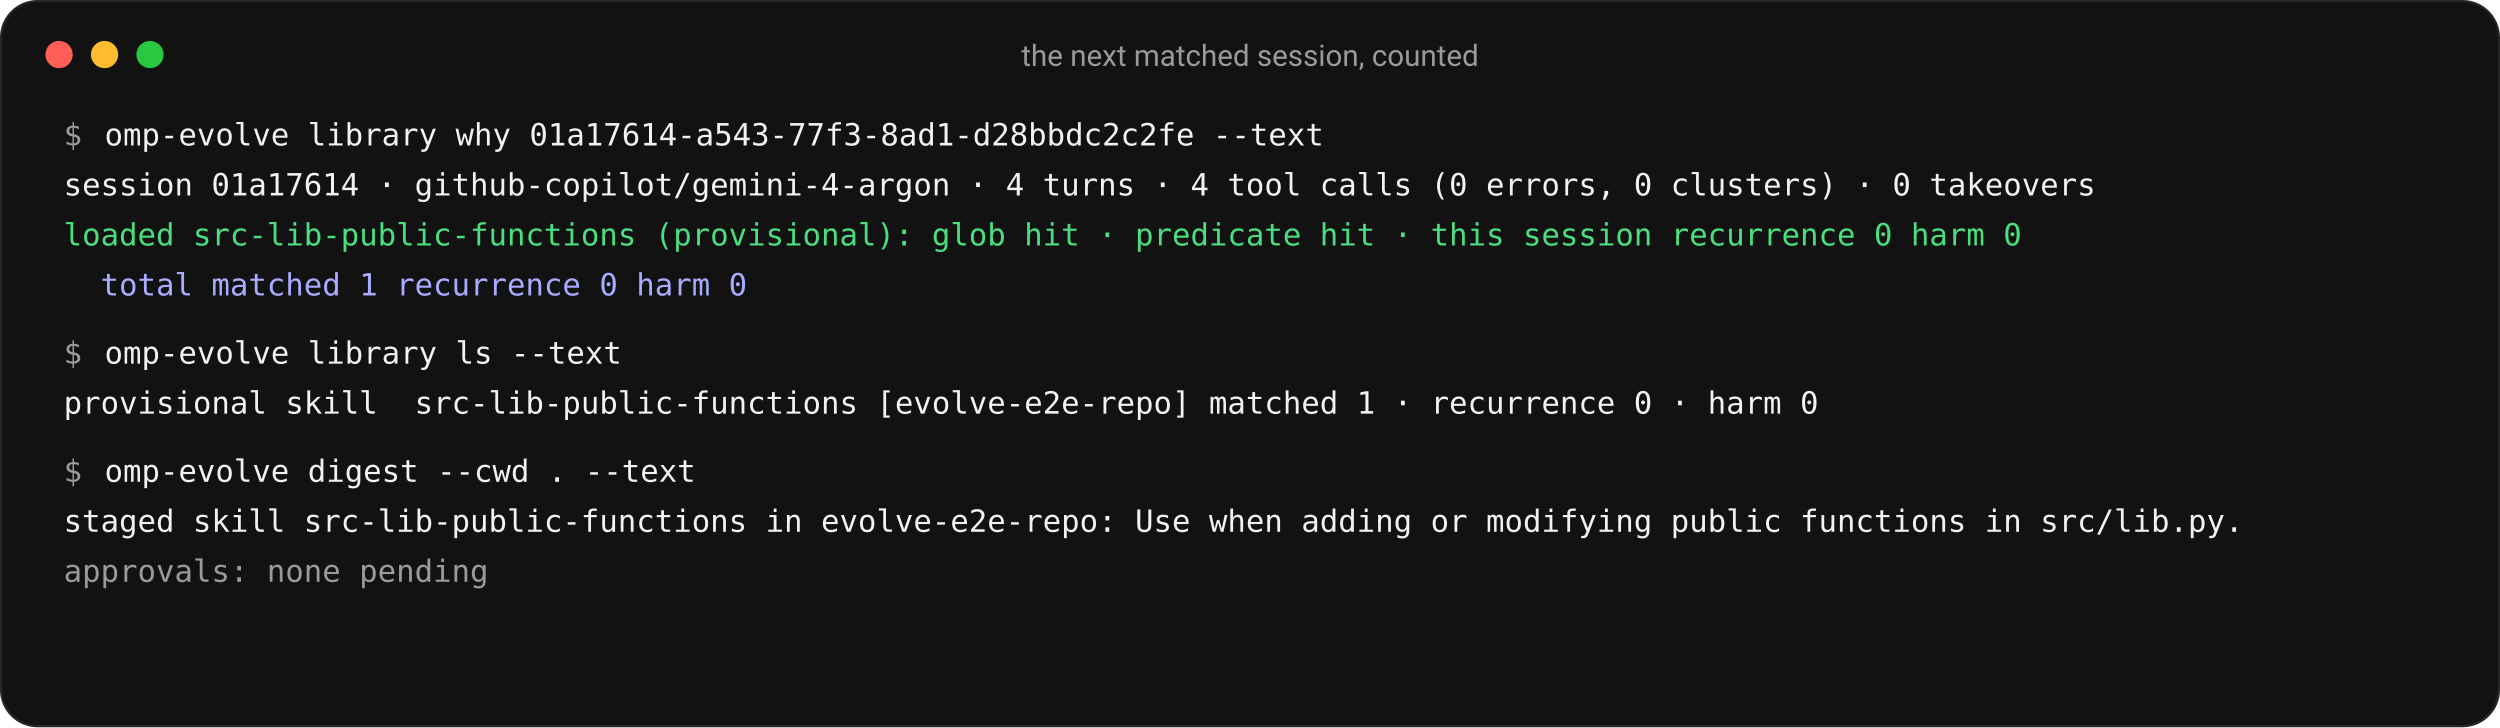
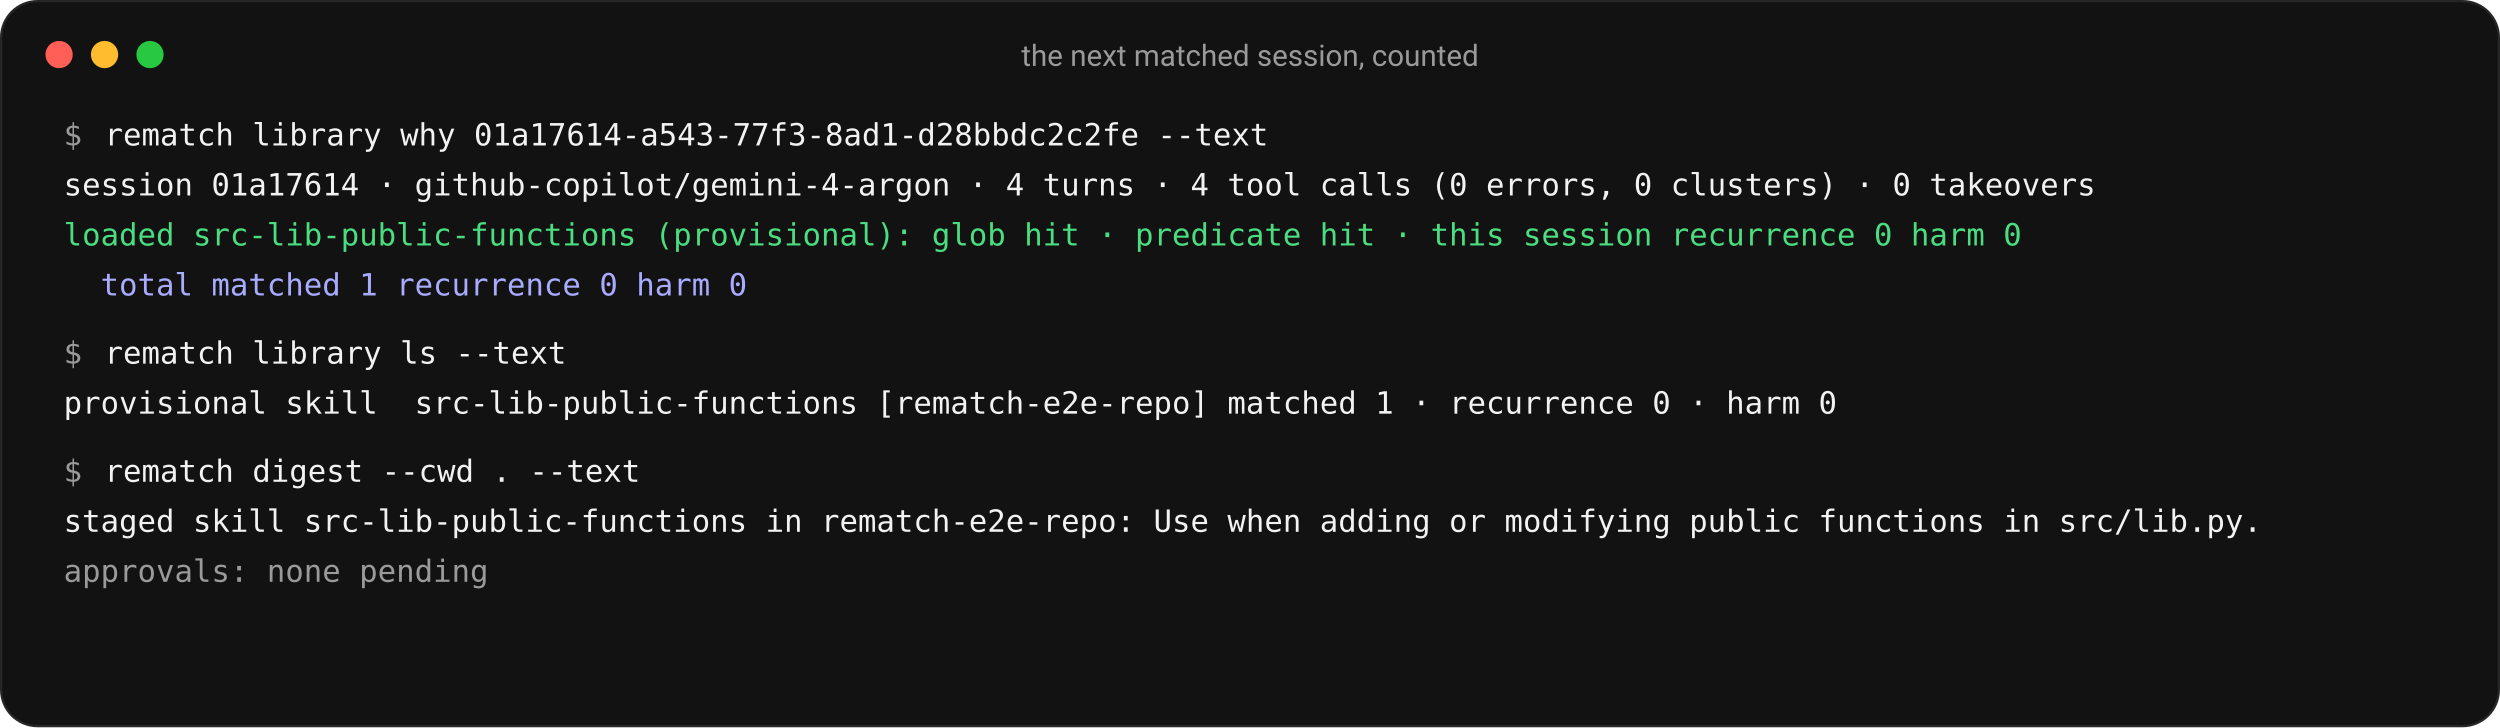
<svg xmlns="http://www.w3.org/2000/svg" viewBox="0 0 1100 320" width="1100" height="320" role="img" aria-labelledby="title">
  <rect x="0.5" y="0.5" width="1099" height="319" rx="16" fill="#121212" stroke="#262626" />
  <circle cx="26" cy="24" r="6" fill="#ff5f57" />
  <circle cx="46" cy="24" r="6" fill="#febc2e" />
  <circle cx="66" cy="24" r="6" fill="#28c840" />
  <text x="550" y="29" text-anchor="middle" font-family="system-ui, -apple-system, 'Segoe UI', Roboto, 'Helvetica Neue', Arial, sans-serif" font-size="13" fill="#9a9a9a">the next matched session, counted</text>
  <g font-family="ui-monospace, SFMono-Regular, Menlo, Consolas, monospace" font-size="13.5">
    <text x="28" y="64" fill="#9a9a9a">$</text>
-     <text x="46" y="64" fill="#f2f2f2">omp-evolve library why 01a17614-a543-77f3-8ad1-d28bbdc2c2fe --text</text>
+     <text x="46" y="64" fill="#f2f2f2">rematch library why 01a17614-a543-77f3-8ad1-d28bbdc2c2fe --text</text>
    <text x="28" y="86" fill="#f2f2f2" xml:space="preserve">session 01a17614 · github-copilot/gemini-4-argon · 4 turns · 4 tool calls (0 errors, 0 clusters) · 0 takeovers</text>
    <text x="28" y="108" fill="#4ade80" xml:space="preserve">loaded src-lib-public-functions (provisional): glob hit · predicate hit · this session recurrence 0 harm 0</text>
    <text x="28" y="130" fill="#a9abff" xml:space="preserve">  total matched 1 recurrence 0 harm 0</text>
    <text x="28" y="160" fill="#9a9a9a">$</text>
-     <text x="46" y="160" fill="#f2f2f2">omp-evolve library ls --text</text>
-     <text x="28" y="182" fill="#f2f2f2" xml:space="preserve">provisional skill  src-lib-public-functions [evolve-e2e-repo] matched 1 · recurrence 0 · harm 0</text>
+     <text x="46" y="160" fill="#f2f2f2">rematch library ls --text</text>
+     <text x="28" y="182" fill="#f2f2f2" xml:space="preserve">provisional skill  src-lib-public-functions [rematch-e2e-repo] matched 1 · recurrence 0 · harm 0</text>
    <text x="28" y="212" fill="#9a9a9a">$</text>
-     <text x="46" y="212" fill="#f2f2f2">omp-evolve digest --cwd . --text</text>
-     <text x="28" y="234" fill="#f2f2f2" xml:space="preserve">staged skill src-lib-public-functions in evolve-e2e-repo: Use when adding or modifying public functions in src/lib.py.</text>
+     <text x="46" y="212" fill="#f2f2f2">rematch digest --cwd . --text</text>
+     <text x="28" y="234" fill="#f2f2f2" xml:space="preserve">staged skill src-lib-public-functions in rematch-e2e-repo: Use when adding or modifying public functions in src/lib.py.</text>
    <text x="28" y="256" fill="#9a9a9a" xml:space="preserve">approvals: none pending</text>
  </g>
</svg>
